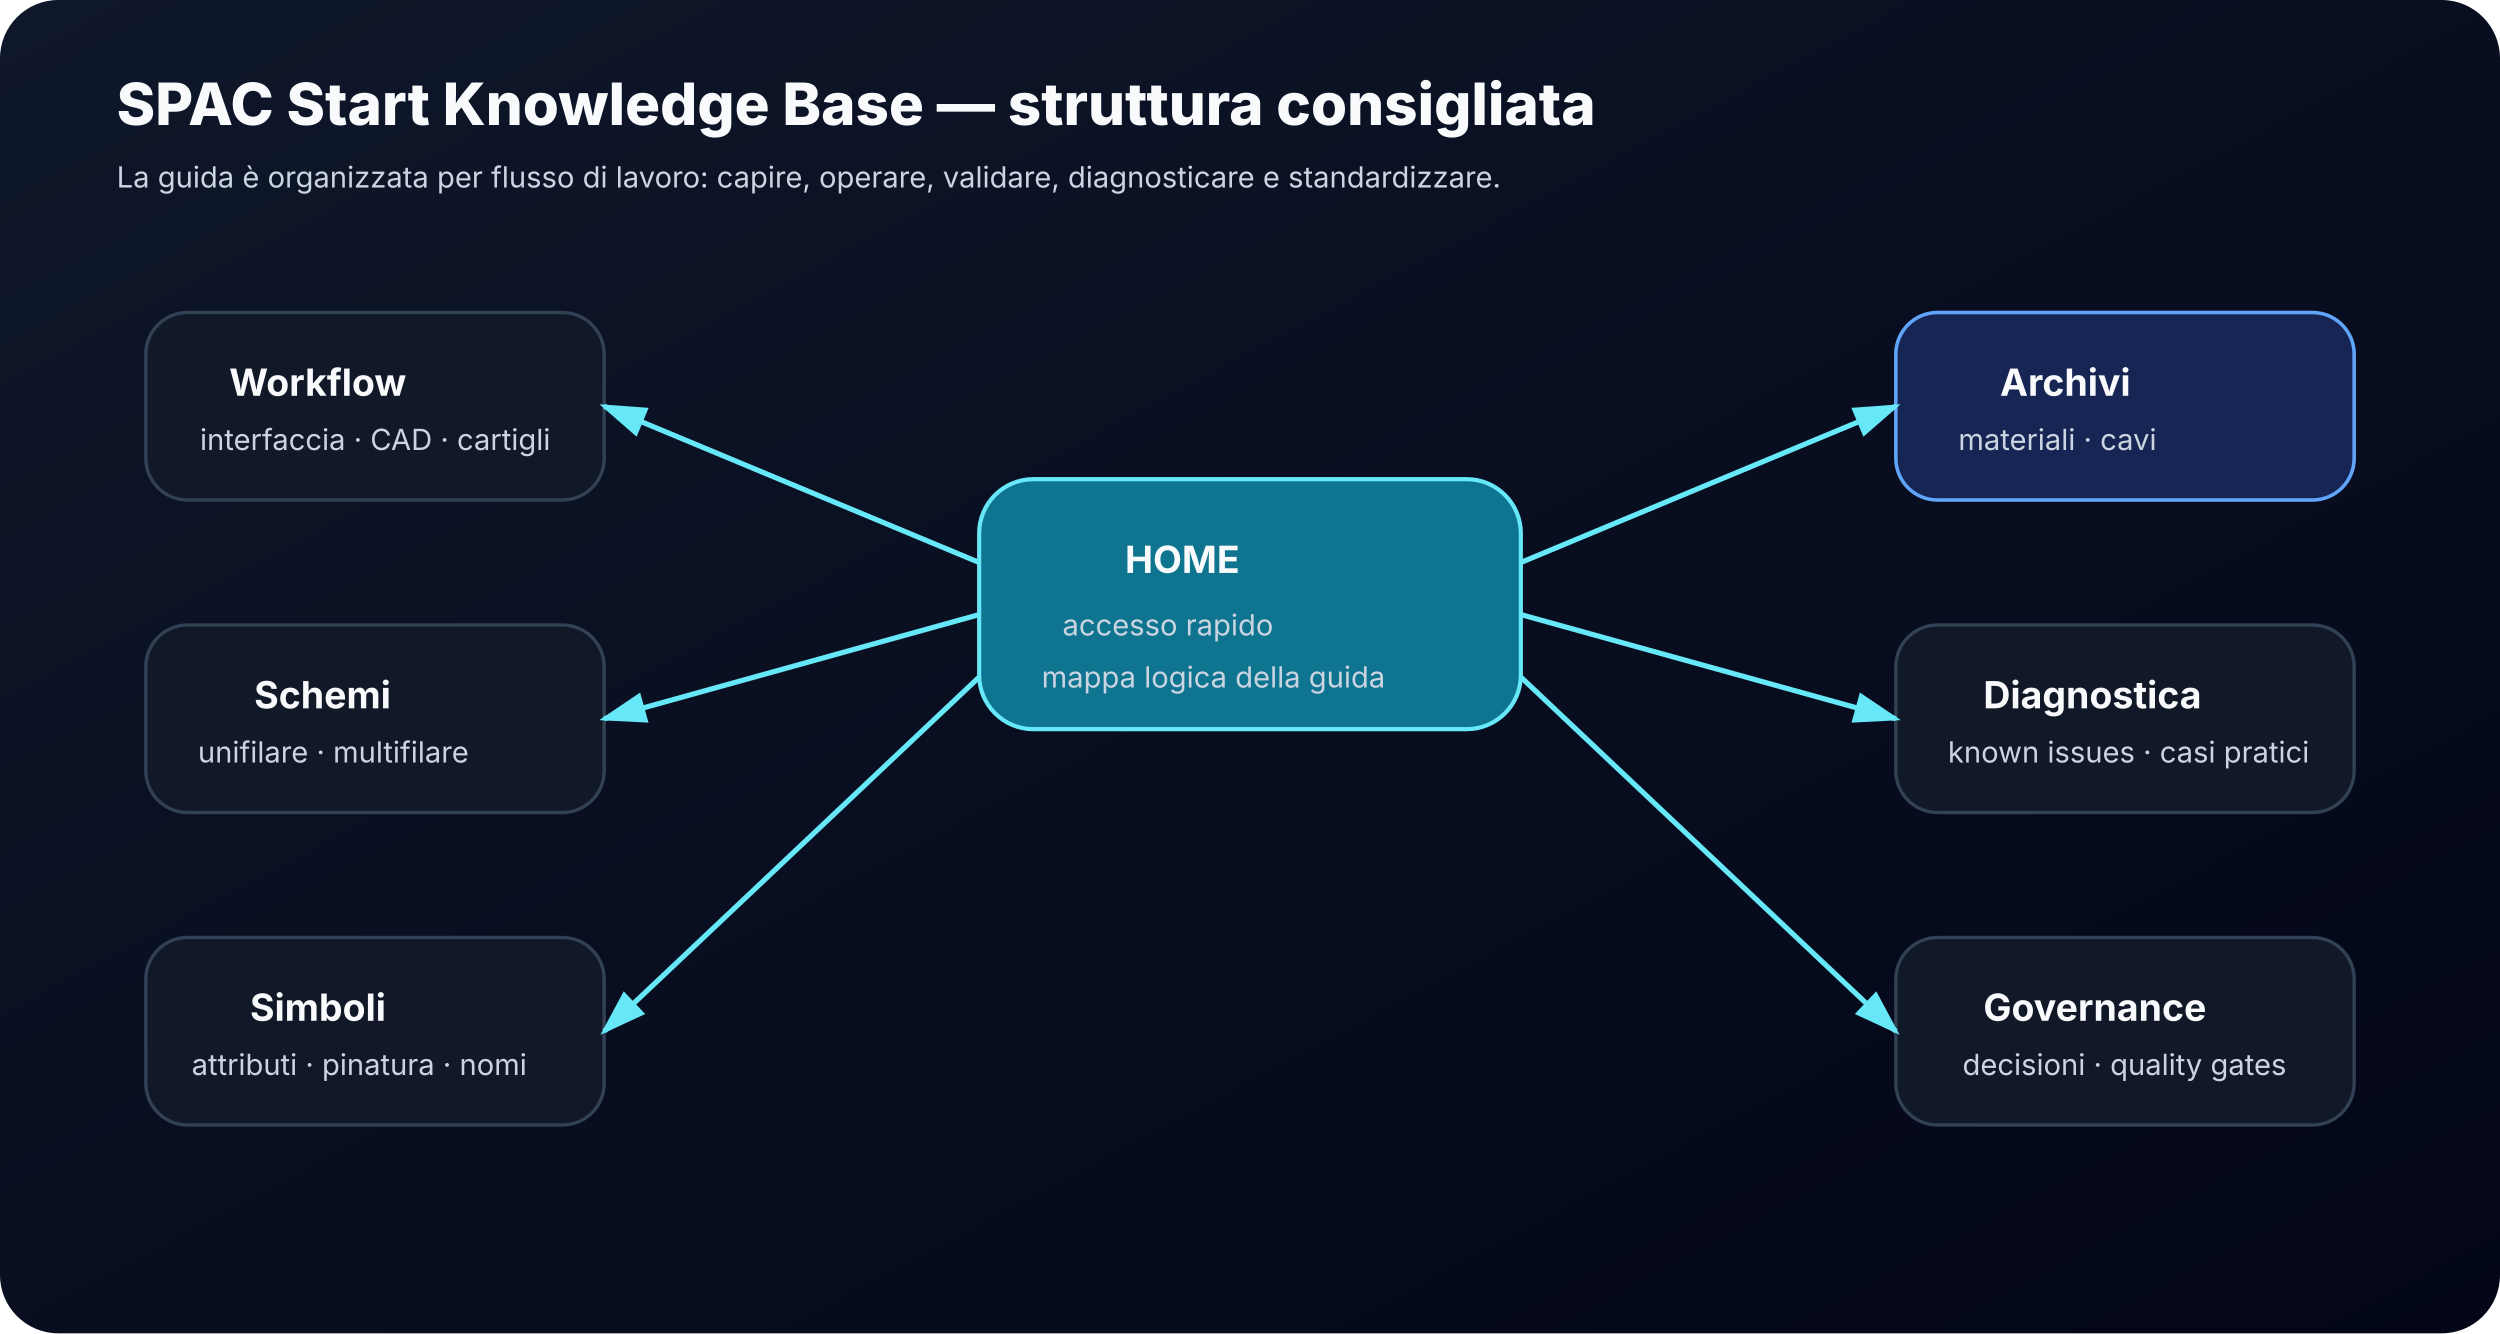
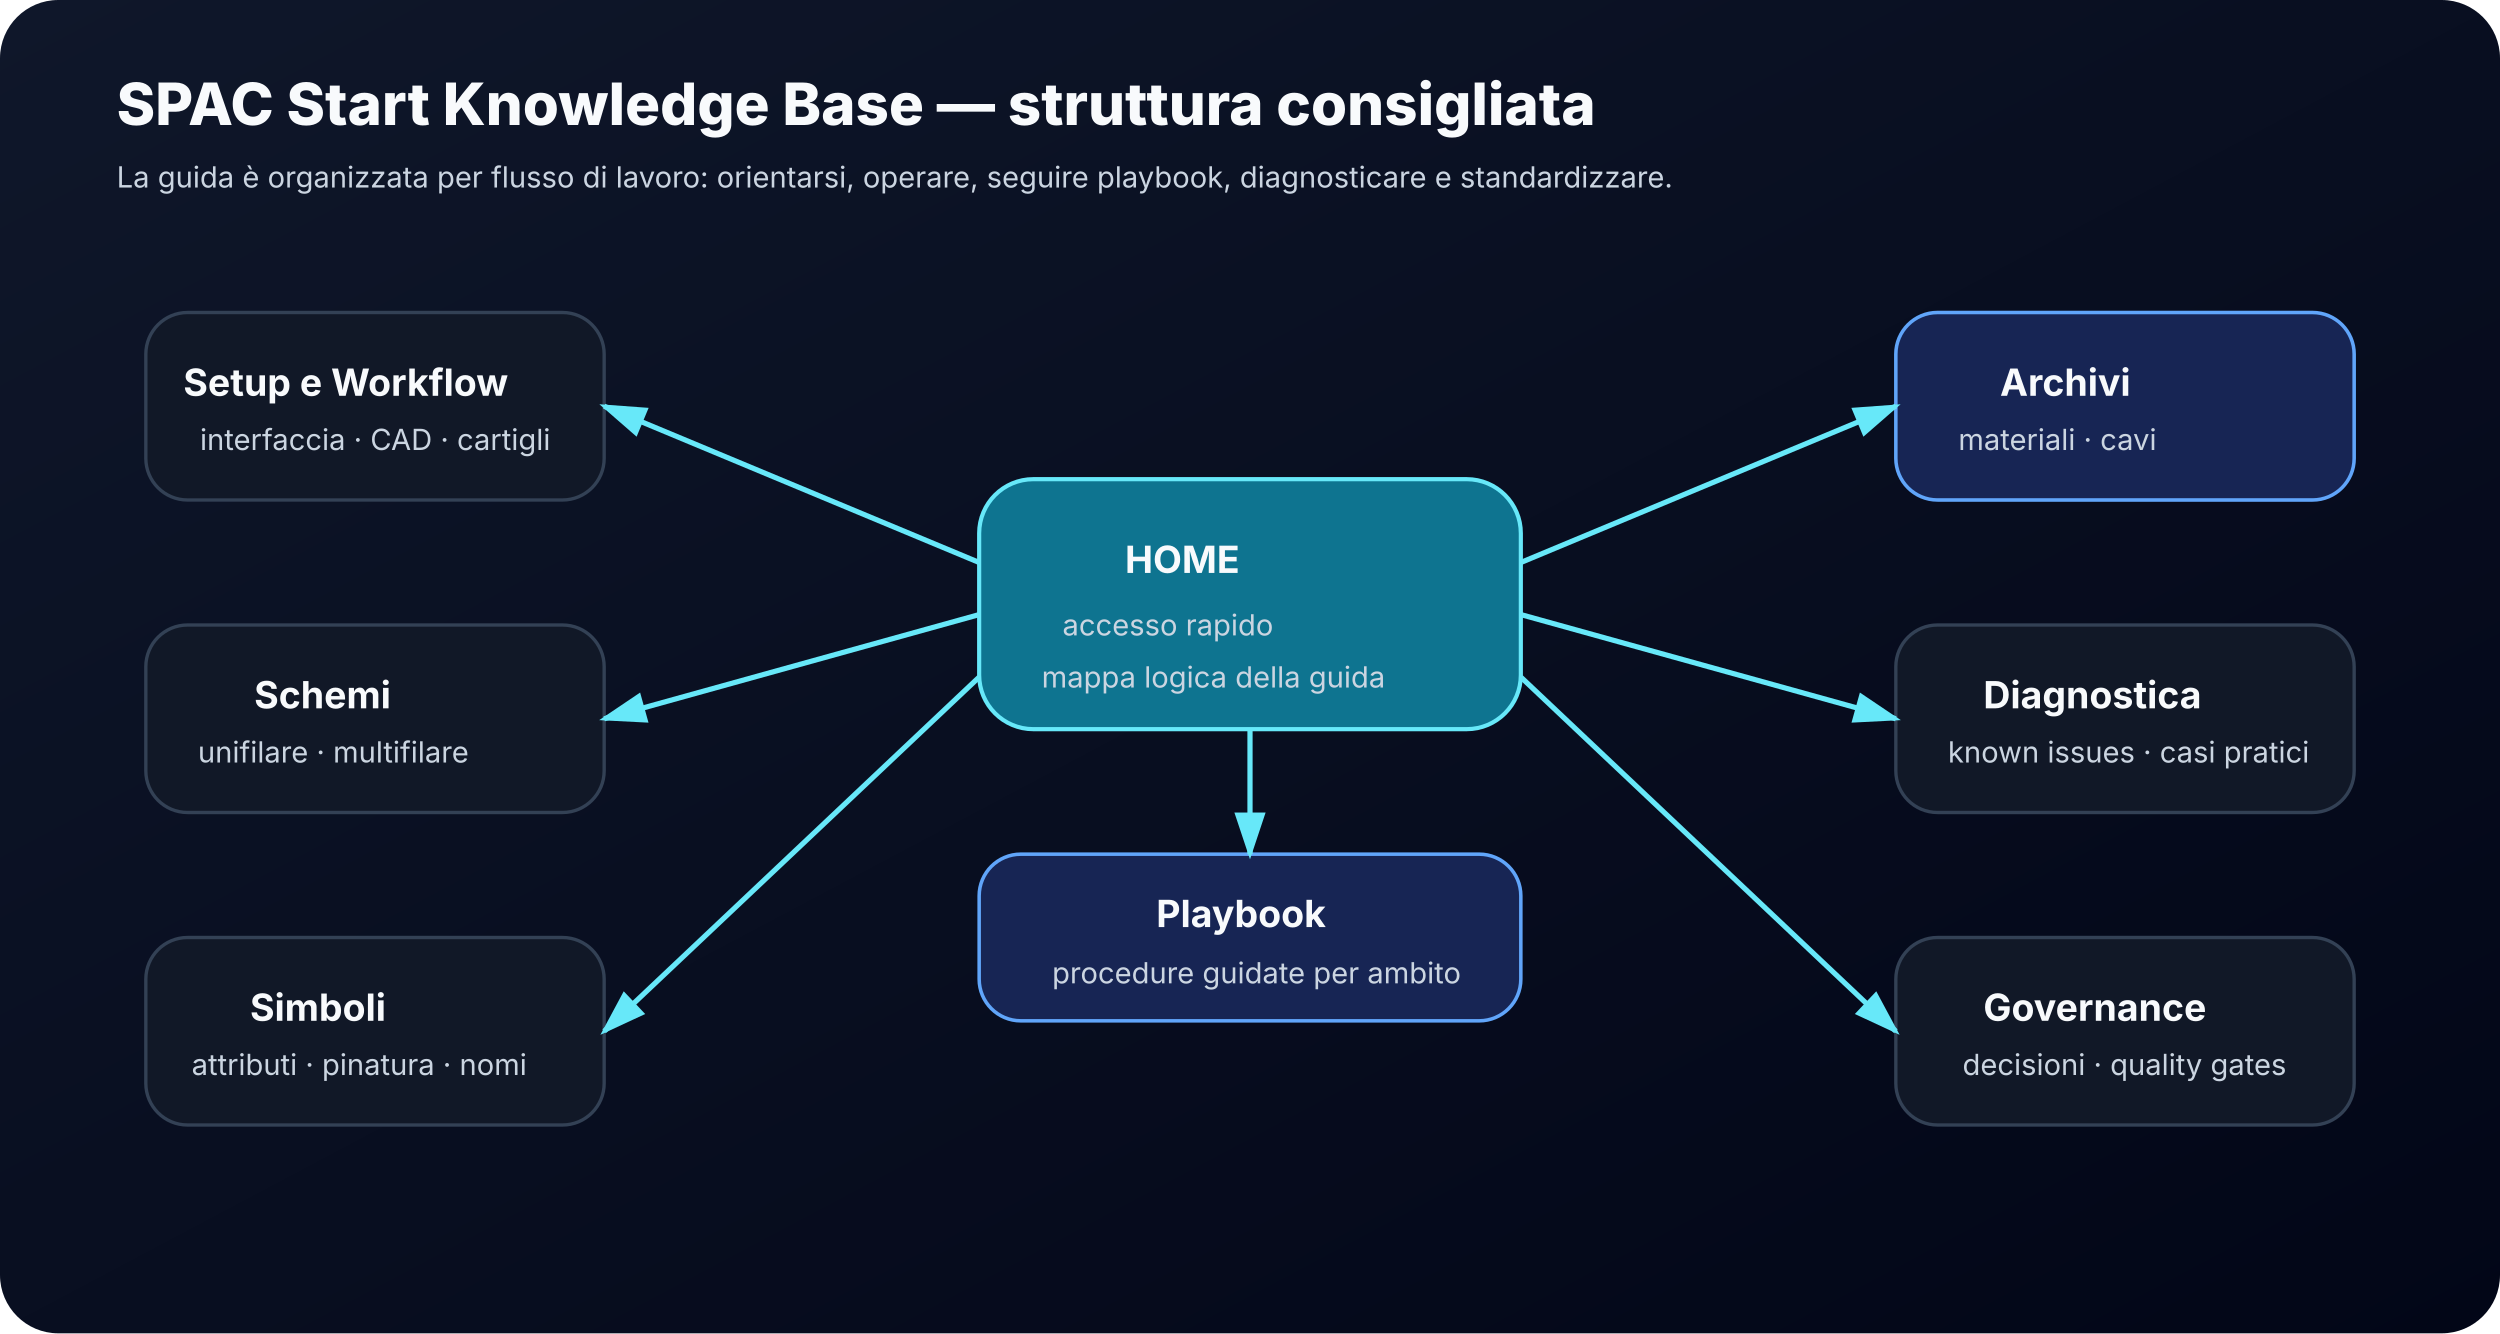
<svg xmlns="http://www.w3.org/2000/svg" width="1200" height="640" viewBox="0 0 1200 640" role="img" aria-labelledby="title desc">
  <defs>
    <linearGradient id="bg" x1="0" y1="0" x2="1" y2="1">
      <stop offset="0" stop-color="#0f172a" />
      <stop offset="1" stop-color="#020617" />
    </linearGradient>
    <style>
      .title{fill:#f8fafc;font-family:Inter,Arial,sans-serif;font-size:28px;font-weight:800}.text{fill:#cbd5e1;font-family:Inter,Arial,sans-serif;font-size:14px}.label{fill:#f8fafc;font-family:Inter,Arial,sans-serif;font-size:18px;font-weight:750}.core{fill:#0e7490;stroke:#67e8f9;stroke-width:2}.box{fill:#111827;stroke:#334155;stroke-width:1.6}.accent{fill:#172554;stroke:#60a5fa;stroke-width:1.7}.arrow{stroke:#67e8f9;stroke-width:2.5;marker-end:url(#arrowhead)}
    </style>
    <marker id="arrowhead" markerWidth="10" markerHeight="10" refX="8" refY="3" orient="auto">
      <path d="M0,0 L0,6 L9,3 z" fill="#67e8f9" />
    </marker>
  </defs>
  <rect width="1200" height="640" rx="28" fill="url(#bg)" />
  <text x="56" y="60" class="title">SPAC Start Knowledge Base — struttura consigliata</text>
-   <text x="56" y="90" class="text">La guida è organizzata per flusso di lavoro: capire, operare, validare, diagnosticare e standardizzare.</text>
+   <text x="56" y="90" class="text">La guida è organizzata per flusso di lavoro: orientarsi, operare, seguire playbook, diagnosticare e standardizzare.</text>
  <rect x="470" y="230" width="260" height="120" rx="26" class="core" />
  <text x="540" y="275" class="label">HOME</text>
  <text x="510" y="305" class="text">accesso rapido</text>
  <text x="500" y="330" class="text">mappa logica della guida</text>
+   <rect x="470" y="410" width="260" height="80" rx="20" class="accent" />
+   <text x="555" y="445" class="label">Playbook</text>
+   <text x="505" y="472" class="text">procedure guidate per ambito</text>
  <rect x="70" y="150" width="220" height="90" rx="20" class="box" />
-   <text x="110" y="190" class="label">Workflow</text>
+   <text x="88" y="190" class="label">Setup e Workflow</text>
  <text x="96" y="216" class="text">interfaccia · CAD · cartigli</text>
  <rect x="70" y="300" width="220" height="90" rx="20" class="box" />
  <text x="122" y="340" class="label">Schemi</text>
  <text x="95" y="366" class="text">unifilare · multifilare</text>
  <rect x="70" y="450" width="220" height="90" rx="20" class="box" />
  <text x="120" y="490" class="label">Simboli</text>
  <text x="92" y="516" class="text">attributi · pinatura · nomi</text>
  <rect x="910" y="150" width="220" height="90" rx="20" class="accent" />
  <text x="960" y="190" class="label">Archivi</text>
  <text x="940" y="216" class="text">materiali · cavi</text>
  <rect x="910" y="300" width="220" height="90" rx="20" class="box" />
  <text x="952" y="340" class="label">Diagnostica</text>
  <text x="935" y="366" class="text">known issues · casi pratici</text>
  <rect x="910" y="450" width="220" height="90" rx="20" class="box" />
  <text x="952" y="490" class="label">Governance</text>
  <text x="942" y="516" class="text">decisioni · quality gates</text>
  <line x1="470" y1="270" x2="290" y2="195" class="arrow" />
  <line x1="470" y1="295" x2="290" y2="345" class="arrow" />
  <line x1="470" y1="325" x2="290" y2="495" class="arrow" />
+   <line x1="600" y1="350" x2="600" y2="410" class="arrow" />
  <line x1="730" y1="270" x2="910" y2="195" class="arrow" />
  <line x1="730" y1="295" x2="910" y2="345" class="arrow" />
  <line x1="730" y1="325" x2="910" y2="495" class="arrow" />
</svg>
